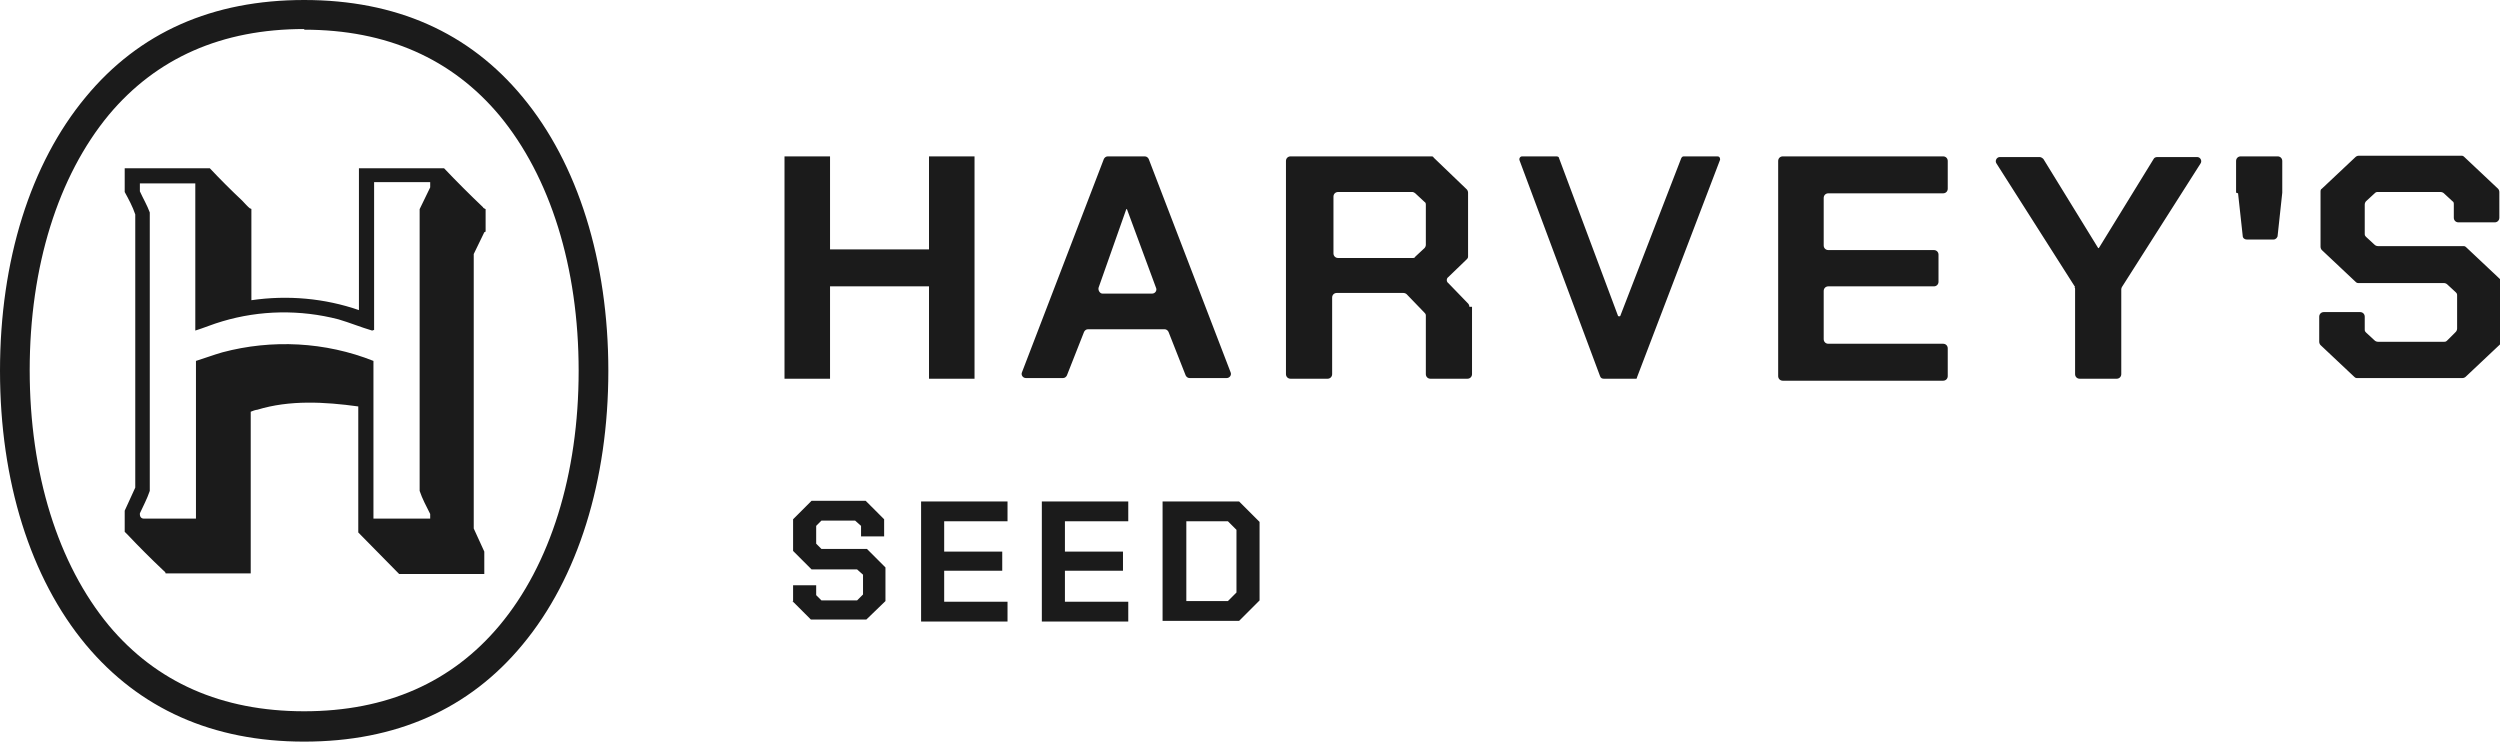
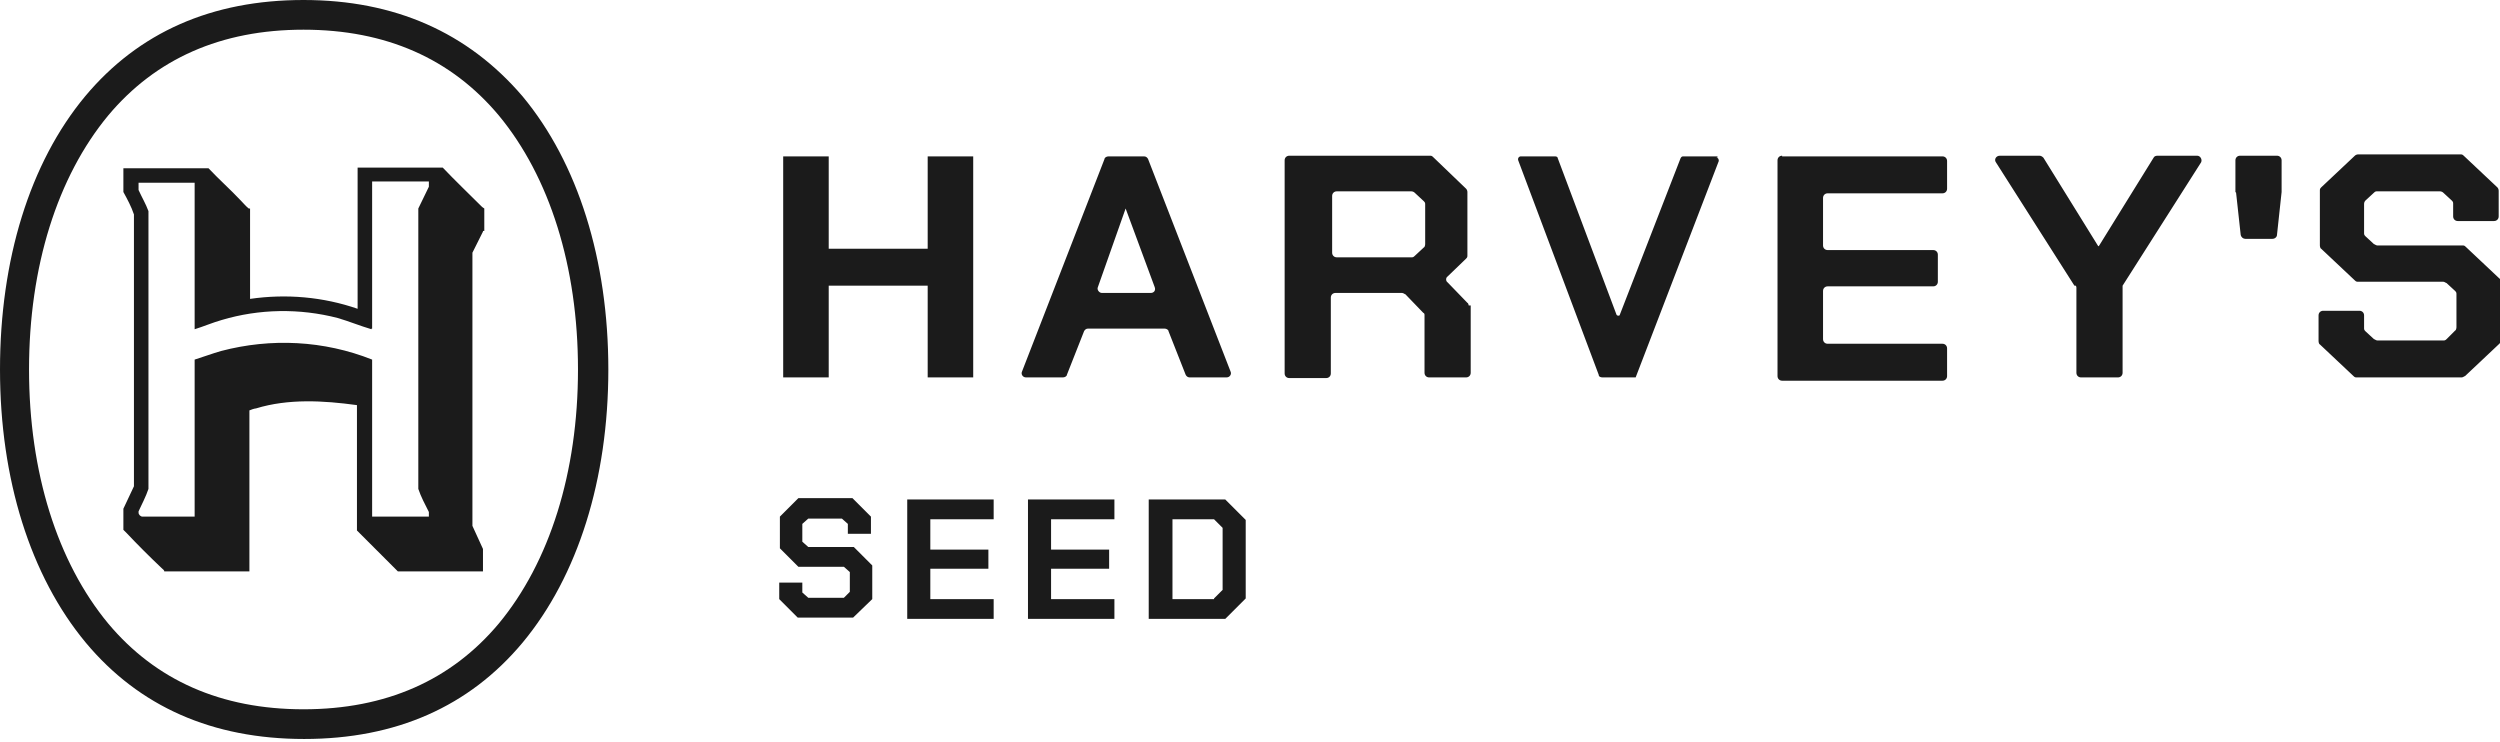
- <svg xmlns="http://www.w3.org/2000/svg" id="a" viewBox="0 0 378.9 112.4">
-   <g id="b">
-     <path d="M118.9,23.7h6.9v14.1h15v-14.1h6.9v33.7h-6.9v-14h-15v14h-6.9s0-33.6,0-33.6ZM168.1,23.7h5.4c.3,0,.5.2.6.4l12.4,32.3c.2.4-.1.9-.6.9h-5.6c-.3,0-.5-.2-.6-.4l-2.6-6.6c-.1-.2-.3-.4-.6-.4h-11.6c-.3,0-.5.2-.6.4l-2.6,6.6c-.1.2-.3.4-.6.4h-5.6c-.5,0-.8-.5-.6-.9l12.4-32.3c.1-.2.3-.4.6-.4h0ZM174.6,44.5c.5,0,.8-.5.6-.9l-4.4-11.9h-.1l-4.2,11.9c-.1.4.2.9.6.9h7.5,0ZM223.1,46.5v10.2c0,.4-.3.7-.7.7h-5.6c-.4,0-.7-.3-.7-.7v-8.8c0-.2,0-.3-.2-.5l-2.7-2.8c-.1-.1-.3-.2-.5-.2h-10.1c-.4,0-.7.3-.7.7v11.6c0,.4-.3.7-.7.7h-5.6c-.4,0-.7-.3-.7-.7V24.4c0-.4.3-.7.7-.7h21.3c.2,0,.3,0,.4.2l5,4.8c.1.1.2.3.2.5v9.6c0,.2,0,.3-.2.5l-2.8,2.7c-.3.2-.3.7,0,.9l3,3.1c.1.1.2.3.2.5h0ZM202.8,39.1h11.3c.2,0,.3,0,.4-.2l1.4-1.3c.1-.1.2-.3.2-.5v-6c0-.2,0-.4-.2-.5l-1.4-1.3c-.1-.1-.3-.2-.4-.2h-11.3c-.4,0-.7.3-.7.7v8.6c0,.4.3.7.7.7h0ZM260.4,23.7h-5.2c-.2,0-.3.1-.4.3l-9.2,23.8c0,.2-.4.2-.4,0l-8.9-23.8c0-.2-.2-.3-.4-.3h-5.2c-.3,0-.5.3-.4.6l12.2,32.7c.1.3.3.4.6.4h4.8c.1,0,.2,0,.2-.2l12.6-33c0-.3-.1-.5-.4-.5h0ZM270.2,23.7h24.3c.4,0,.7.3.7.7v4.2c0,.4-.3.7-.7.7h-17.4c-.4,0-.7.3-.7.7v7.2c0,.4.3.7.7.7h16c.4,0,.7.3.7.7v4.1c0,.4-.3.7-.7.7h-16c-.4,0-.7.3-.7.7v7.3c0,.4.3.7.7.7h17.4c.4,0,.7.3.7.7v4.2c0,.4-.3.7-.7.7h-24.3c-.4,0-.7-.3-.7-.7V24.4c0-.4.3-.7.7-.7h0ZM314.5,43.5l-11.9-18.7c-.3-.4,0-1,.5-1h6c.2,0,.4.1.6.3l8.3,13.5h.1l8.3-13.5c.1-.2.3-.3.6-.3h6c.5,0,.8.6.5,1l-11.9,18.7c0,0-.1.2-.1.3v12.9c0,.4-.3.7-.7.7h-5.6c-.4,0-.7-.3-.7-.7v-12.9c0-.1,0-.2-.1-.3h0ZM338.9,29.2v-4.8c0-.4.3-.7.7-.7h5.6c.4,0,.7.3.7.7v4.8h0c0,0-.7,6.5-.7,6.5,0,.3-.3.6-.6.6h-4.1c-.3,0-.6-.2-.6-.6l-.7-6.4h0c0,0,0,0,0,0ZM351.5,51.9v-3.9c0-.4.3-.7.7-.7h5.5c.4,0,.7.3.7.7v1.9c0,.2,0,.3.2.5l1.3,1.2c.1.1.3.2.5.2h10c.2,0,.3,0,.5-.2l1.3-1.3c.1-.1.2-.3.2-.5v-5c0-.2,0-.3-.2-.5l-1.3-1.2c-.1-.1-.3-.2-.5-.2h-12.9c-.2,0-.3,0-.5-.2l-5.1-4.8c-.1-.1-.2-.3-.2-.5v-8.3c0-.2,0-.4.2-.5l5.1-4.8c.1-.1.3-.2.5-.2h15.5c.2,0,.3,0,.5.2l5.1,4.8c.1.1.2.3.2.5v3.9c0,.4-.3.7-.7.7h-5.5c-.4,0-.7-.3-.7-.7v-2c0-.2,0-.4-.2-.5l-1.3-1.2c-.1-.1-.3-.2-.5-.2h-9.5c-.2,0-.3,0-.5.2l-1.3,1.2c-.1.1-.2.3-.2.5v4.4c0,.2,0,.3.2.5l1.3,1.2c.1.1.3.2.5.2h12.9c.2,0,.3,0,.5.2l5.1,4.8c.1.1.2.3.2.5v8.9c0,.2,0,.3-.2.5l-5.2,4.9c-.1.1-.3.2-.5.2h-15.9c-.2,0-.3,0-.5-.2l-5.1-4.8c-.1-.1-.2-.3-.2-.5ZM46.1,4.5c12.5,0,22.4,4.4,29.6,13,7.7,9.3,12,23,12,38.7s-4.3,29.4-12,38.6c-7.2,8.6-17.1,13-29.6,13s-22.4-4.4-29.6-13c-7.7-9.3-12-23-12-38.7s4.3-29.4,12-38.7c7.2-8.6,17.1-13,29.6-13M46.1,0c-13.9,0-25,4.9-33.1,14.7C4.6,24.8,0,39.5,0,56.2s4.6,31.4,13,41.5c8.1,9.7,19.2,14.7,33.1,14.7s25-4.9,33.1-14.7c8.4-10.1,13-24.9,13-41.5s-4.6-31.4-13-41.5C71.1,4.9,60,0,46.1,0h0ZM73.4,35.2l-1.6,3.3v41.6s1.6,3.5,1.6,3.5v3.4h-12.9l-6.2-6.3v-19.1h0c-5.1-.7-10.4-1-15.3.5-.2,0-.8.2-1,.3,0,0,0,0,0,0v24.5h-12.9c0-.2-.2-.3-.4-.5-1.8-1.7-3.6-3.5-5.3-5.3,0,0-.5-.5-.5-.5v-3.2l1.6-3.5v-41.4c-.4-1.2-1-2.3-1.6-3.4v-3.6h12.9c1.6,1.7,3.2,3.3,4.9,4.9.4.4.8.9,1.2,1.2,0,0,.2,0,.2.1v13.8c5.5-.8,11.1-.3,16.3,1.5v-21.5h12.9c1.9,2,3.9,4,5.9,5.9,0,.1.2.2.4.3v3.4h0ZM56.4,50.1h0c-1.7-.5-3.4-1.2-5.1-1.7-5.8-1.5-11.9-1.4-17.6.3-1.4.4-2.8,1-4.1,1.4v-22.3h0c0,0-8.4,0-8.4,0v.8c0,.1,0,.2,0,.4.5,1.1,1.1,2.1,1.5,3.2v42.2c-.4,1.2-1,2.3-1.5,3.4,0,0,0,.2,0,.2h0c0,.3.2.6.6.6h7.9v-23.9c1.3-.4,2.6-.9,4-1.3,7.5-2,15.6-1.6,22.9,1.3v23.9h8.6v-.7c-.6-1.2-1.2-2.3-1.6-3.5V31.7s1.6-3.3,1.6-3.3v-.8h-8.5v22.4h0ZM120.2,91.3v-2.6h3.5v1.5l.8.8h5.4l.9-.9v-3l-.9-.8h-6.9l-2.8-2.8v-4.8l2.8-2.8h8.2l2.8,2.8v2.6h-3.5v-1.6l-.9-.8h-5.1l-.8.8v2.7l.8.8h6.9l2.8,2.8v5.1l-2.9,2.8h-8.4l-2.8-2.8h0ZM139.6,76h13.1v3h-9.6v4.6h8.8v2.9h-8.8v4.7h9.6v3h-13.1v-18.1ZM157.9,76h13.1v3h-9.6v4.6h8.8v2.9h-8.8v4.7h9.6v3h-13.1v-18.1ZM176.2,76h11.6l3.1,3.1v11.9l-3.1,3.1h-11.6v-18.1ZM186.1,91.1l1.3-1.3v-9.5l-1.3-1.3h-6.3v12.1h6.3Z" style="fill:#1b1b1b;" />
-   </g>
+ <svg xmlns="http://www.w3.org/2000/svg" id="Layer_2" version="1.1" viewBox="0 0 378.9 112.4">
+   <defs>
+     <style>
+       .st0 {
+         fill: #1b1b1b;
+       }
+     </style>
+   </defs>
+   <path class="st0" d="M118.7,23.7h6.9v14h15v-14h6.9v33.5h-6.9v-13.9h-15v13.9h-6.9s0-33.5,0-33.5ZM168,23.7h5.4c.3,0,.5.2.6.4l12.5,32.2c.2.4-.1.9-.6.9h-5.6c-.3,0-.5-.2-.6-.4l-2.6-6.6c0-.2-.3-.4-.6-.4h-11.6c-.3,0-.5.2-.6.4l-2.6,6.6c0,.2-.3.4-.6.4h-5.6c-.5,0-.8-.5-.6-.9l12.5-32.2c0-.2.3-.4.6-.4h0ZM174.4,44.4c.5,0,.8-.4.6-.9l-4.4-11.9h0l-4.2,11.9c-.2.4.2.9.6.9h7.5-.1ZM222.9,46.3v10.2c0,.4-.3.7-.7.7h-5.6c-.4,0-.7-.3-.7-.7v-8.7c0-.2,0-.3-.2-.4l-2.7-2.8c-.1,0-.3-.2-.5-.2h-10.1c-.4,0-.7.3-.7.7v11.5c0,.4-.3.7-.7.7h-5.6c-.4,0-.7-.3-.7-.7V24.3c0-.4.3-.7.7-.7h21.3c.2,0,.3,0,.5.2l5,4.8c.1.1.2.3.2.5v9.6c0,.2,0,.3-.2.5l-2.8,2.7c-.3.2-.3.7,0,.9l3,3.1c.1,0,.2.3.2.4h.3ZM202.6,39h11.3c.2,0,.3,0,.5-.2l1.4-1.3c.1,0,.2-.3.2-.5v-6c0-.2,0-.3-.2-.5l-1.4-1.3c-.1-.1-.3-.2-.5-.2h-11.3c-.4,0-.7.3-.7.7v8.6c0,.4.3.7.7.7h0ZM260.3,23.7h-5.2c-.2,0-.3.1-.4.3l-9.2,23.7c0,.2-.4.2-.5,0l-8.9-23.7c0-.2-.2-.3-.4-.3h-5.2c-.3,0-.5.3-.4.6l12.2,32.5c0,.3.3.4.6.4h5l12.6-32.8c0-.3-.1-.5-.4-.5h.2v-.2ZM270.1,23.7h24.3c.4,0,.7.3.7.7v4.2c0,.4-.3.7-.7.7h-17.4c-.4,0-.7.3-.7.7v7.2c0,.4.3.7.7.7h16c.4,0,.7.3.7.7v4.1c0,.4-.3.7-.7.7h-16c-.4,0-.7.3-.7.7v7.3c0,.4.3.7.7.7h17.4c.4,0,.7.3.7.7v4.2c0,.4-.3.7-.7.7h-24.3c-.4,0-.7-.3-.7-.7V24.3c0-.4.3-.7.7-.7h0ZM314.4,43.3l-11.9-18.7c-.3-.4,0-1,.6-1h6c.2,0,.4.1.6.3l8.3,13.4h.1l8.3-13.4c.1-.2.3-.3.6-.3h6c.5,0,.8.6.6,1l-11.9,18.7v13.2c0,.4-.3.7-.7.7h-5.6c-.4,0-.7-.3-.7-.7v-12.9s0-.2-.1-.3h-.2,0ZM338.8,29.1v-4.8c0-.4.3-.7.7-.7h5.6c.4,0,.7.3.7.7v4.8h0l-.7,6.5c0,.3-.3.6-.7.6h-4.1c-.3,0-.6-.2-.7-.6l-.7-6.4h0ZM351.4,51.7v-3.9c0-.4.3-.7.7-.7h5.5c.4,0,.7.3.7.7v1.9c0,.2,0,.3.2.5l1.3,1.2c.1,0,.3.2.5.2h10c.2,0,.3,0,.5-.2l1.3-1.3c.1,0,.2-.3.2-.5v-5c0-.2,0-.3-.2-.5l-1.3-1.2c-.1,0-.3-.2-.5-.2h-12.9c-.2,0-.3,0-.5-.2l-5.1-4.8c-.1,0-.2-.3-.2-.5v-8.3c0-.2,0-.3.2-.5l5.1-4.8c.1-.1.3-.2.5-.2h15.5c.2,0,.3,0,.5.2l5.1,4.8c.1.1.2.3.2.5v3.9c0,.4-.3.7-.7.7h-5.5c-.4,0-.7-.3-.7-.7v-1.9c0-.2,0-.3-.2-.5l-1.3-1.2c-.1-.1-.3-.2-.5-.2h-9.5c-.2,0-.3,0-.5.2l-1.3,1.2c-.1.1-.2.3-.2.5v4.4c0,.2,0,.3.2.5l1.3,1.2c.1,0,.3.2.5.2h12.9c.2,0,.3,0,.5.2l5.1,4.8c.1,0,.2.3.2.5v8.9c0,.2,0,.3-.2.5l-5.2,4.9c-.1,0-.3.2-.5.2h-15.9c-.2,0-.3,0-.5-.2l-5.1-4.8c-.1,0-.2-.3-.2-.5ZM46,4.5c12.5,0,22.4,4.4,29.6,13,7.7,9.3,12,22.9,12,38.5s-4.3,29.2-12,38.5c-7.2,8.6-17.1,13-29.6,13s-22.4-4.4-29.6-13c-7.7-9.3-12-22.9-12-38.5s4.3-29.2,12-38.5c7.2-8.6,17.1-13,29.6-13M46,0c-13.9,0-25,4.9-33.1,14.6C4.5,24.7,0,39.4,0,56s4.6,31.3,13,41.4c8.1,9.7,19.2,14.6,33.1,14.6s25-4.9,33.1-14.6c8.4-10.1,13-24.8,13-41.4s-4.6-31.3-13-41.4C70.9,4.9,59.8,0,46,0h0ZM73.2,35.1l-1.6,3.2v41.4l1.6,3.5v3.4h-12.9l-6.2-6.2v-19h0c-5.1-.7-10.4-1-15.3.5-.2,0-.8.2-1,.3h0v24.4h-12.9c0-.2-.2-.3-.4-.5-1.8-1.7-3.6-3.5-5.3-5.3l-.5-.5v-3.2l1.6-3.4v-41.2c-.4-1.2-1-2.3-1.6-3.4v-3.6h12.9c1.6,1.7,3.3,3.2,4.9,4.9.4.4.8.9,1.2,1.2h.2v13.7c5.5-.8,11.1-.3,16.3,1.5v-21.4h12.9c1.9,2,3.9,3.9,5.9,5.9,0,0,.2.2.4.3v3.4h-.2ZM56.3,49.9h0c-1.7-.5-3.4-1.2-5.1-1.7-5.8-1.5-11.9-1.4-17.6.3-1.4.4-2.8,1-4.1,1.4v-22.2h-8.5v1.1c.5,1.1,1.1,2.1,1.5,3.2v42.1c-.4,1.2-1,2.3-1.5,3.4v.2h0c0,.3.3.6.6.6h7.9v-23.8c1.3-.4,2.6-.9,4-1.3,7.6-2,15.6-1.6,22.9,1.3v23.8h8.6v-.7c-.6-1.2-1.2-2.3-1.6-3.5V31.6l1.6-3.3v-.8h-8.6v22.3h-.1ZM118.1,90.9v-2.6h3.5v1.5l.9.8h5.4l.9-.9v-3l-.9-.8h-6.9l-2.8-2.8v-4.8l2.8-2.8h8.2l2.8,2.8v2.6h-3.5v-1.5l-.9-.8h-5.1l-.9.8v2.7l.9.8h6.9l2.8,2.8v5.1l-2.9,2.8h-8.4l-2.8-2.8h0ZM137.5,75.7h13.1v3h-9.6v4.6h8.8v2.9h-8.8v4.6h9.6v3h-13.1v-18.1ZM155.8,75.7h13.1v3h-9.6v4.6h8.8v2.9h-8.8v4.6h9.6v3h-13.1v-18.1ZM174.1,75.7h11.6l3.1,3.1v11.9l-3.1,3.1h-11.6v-18.1ZM184,90.7l1.3-1.3v-9.4l-1.3-1.3h-6.3v12.1h6.3Z" />
</svg>
